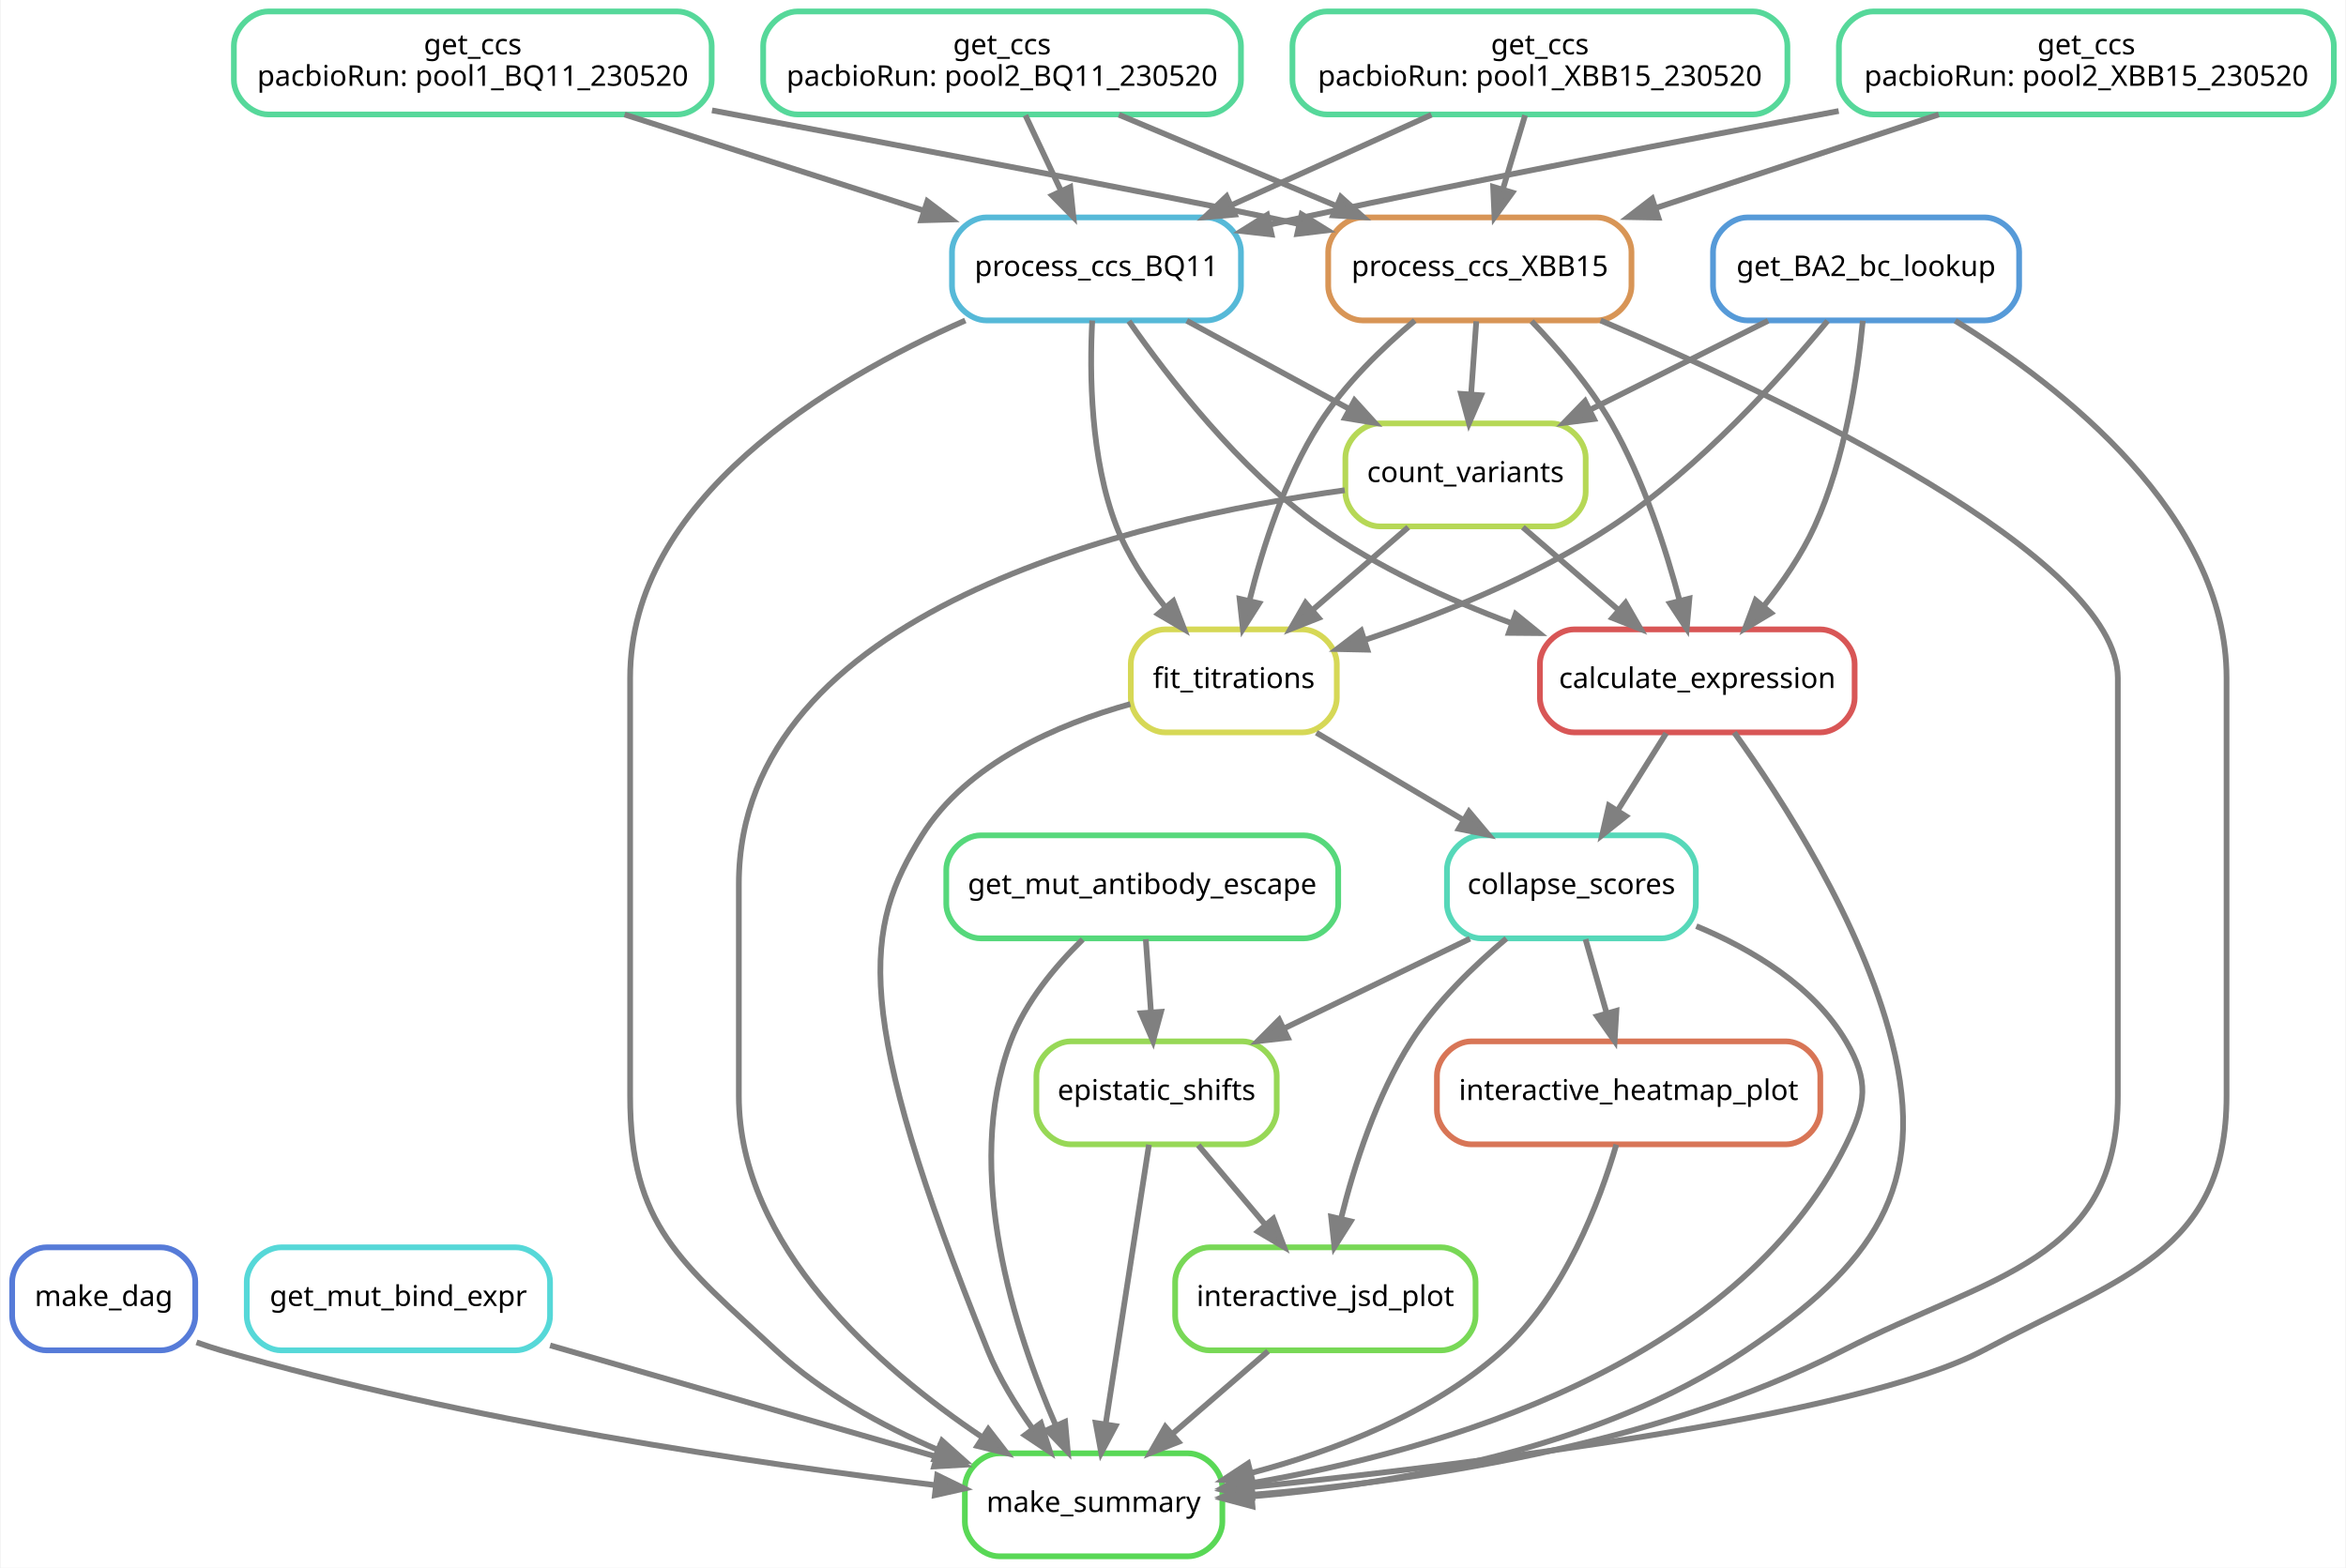
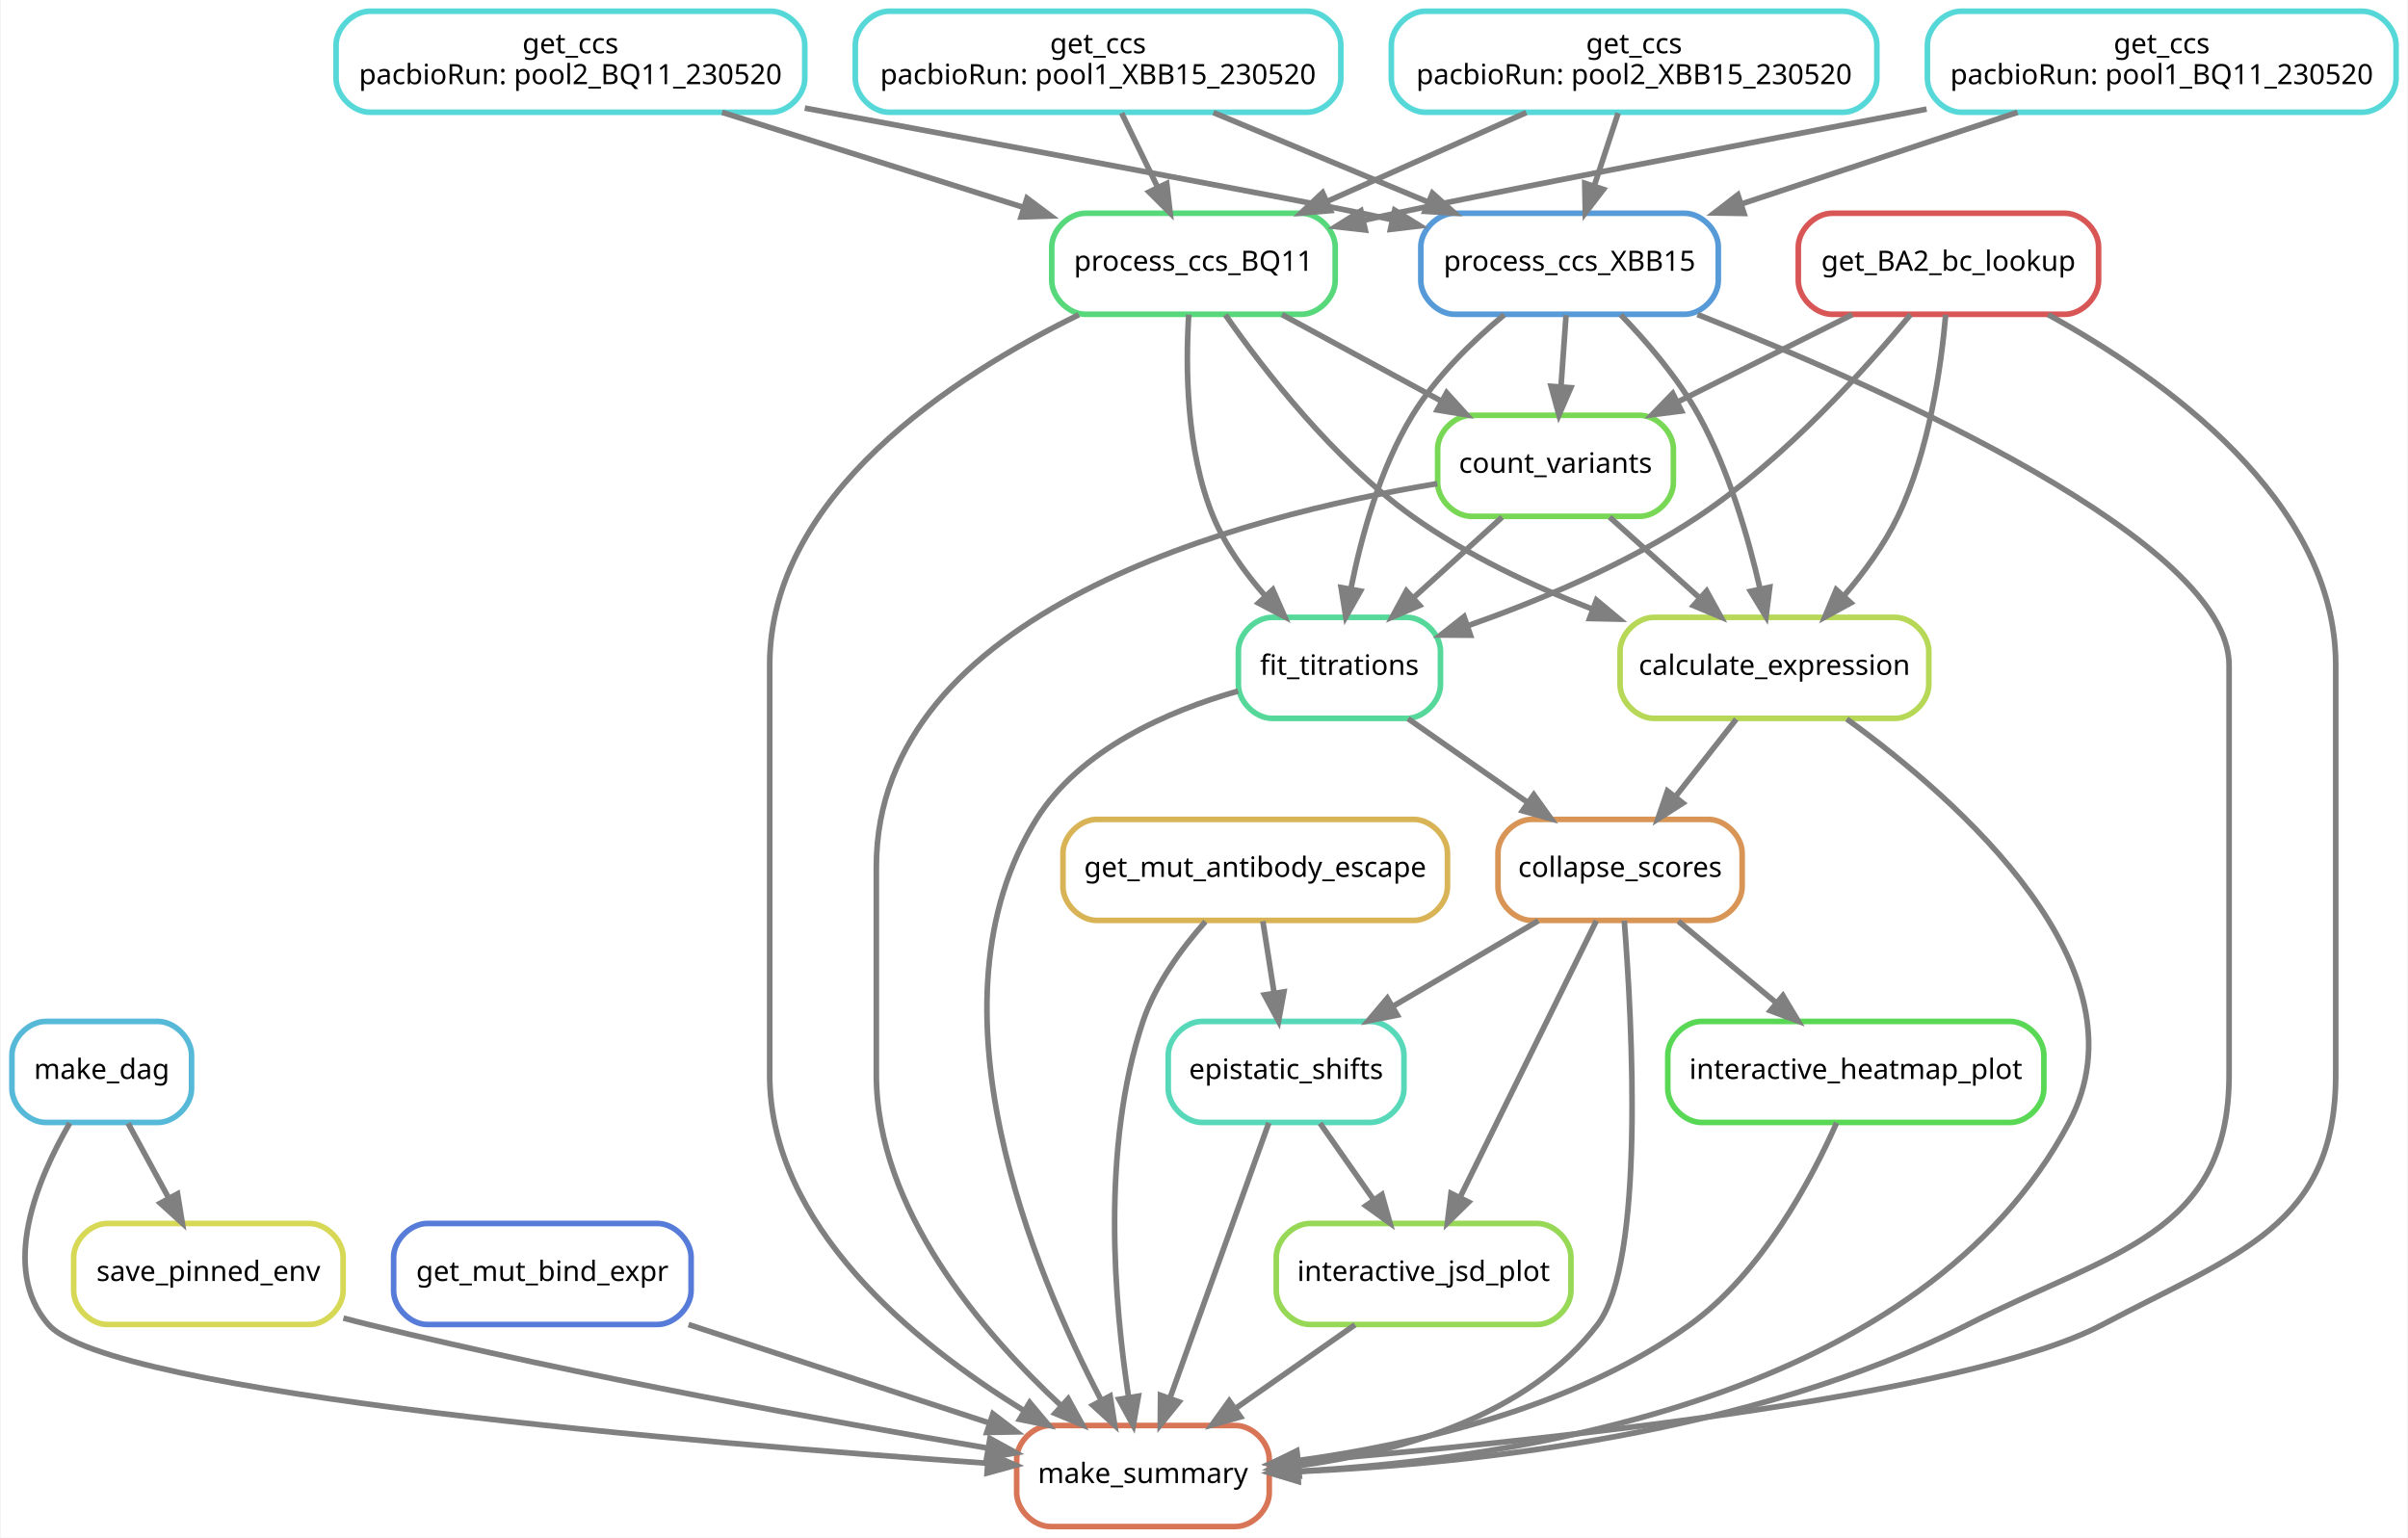
- <svg xmlns="http://www.w3.org/2000/svg" width="820pt" height="548pt" viewBox="0.00 0.00 819.50 548.00">
+ <svg xmlns="http://www.w3.org/2000/svg" width="858pt" height="548pt" viewBox="0.00 0.00 857.50 548.00">
  <g id="graph0" class="graph" transform="scale(1 1) rotate(0) translate(4 544)">
-     <polygon fill="white" stroke="transparent" points="-4,4 -4,-544 815.5,-544 815.5,4 -4,4" />
+     <polygon fill="white" stroke="transparent" points="-4,4 -4,-544 853.5,-544 853.5,4 -4,4" />
    <g id="node1" class="node">
-       <path fill="none" stroke="#59d856" stroke-width="2" d="M411,-36C411,-36 345,-36 345,-36 339,-36 333,-30 333,-24 333,-24 333,-12 333,-12 333,-6 339,0 345,0 345,0 411,0 411,0 417,0 423,-6 423,-12 423,-12 423,-24 423,-24 423,-30 417,-36 411,-36" />
-       <text text-anchor="middle" x="378" y="-15.5" font-family="sans" font-size="10.00">make_summary</text>
+       <path fill="none" stroke="#d87556" stroke-width="2" d="M436,-36C436,-36 370,-36 370,-36 364,-36 358,-30 358,-24 358,-24 358,-12 358,-12 358,-6 364,0 370,0 370,0 436,0 436,0 442,0 448,-6 448,-12 448,-12 448,-24 448,-24 448,-30 442,-36 436,-36" />
+       <text text-anchor="middle" x="403" y="-15.5" font-family="sans" font-size="10.00">make_summary</text>
    </g>
    <g id="node2" class="node">
-       <path fill="none" stroke="#567bd8" stroke-width="2" d="M52,-108C52,-108 12,-108 12,-108 6,-108 0,-102 0,-96 0,-96 0,-84 0,-84 0,-78 6,-72 12,-72 12,-72 52,-72 52,-72 58,-72 64,-78 64,-84 64,-84 64,-96 64,-96 64,-102 58,-108 52,-108" />
-       <text text-anchor="middle" x="32" y="-87.5" font-family="sans" font-size="10.00">make_dag</text>
+       <path fill="none" stroke="#56b9d8" stroke-width="2" d="M52,-180C52,-180 12,-180 12,-180 6,-180 0,-174 0,-168 0,-168 0,-156 0,-156 0,-150 6,-144 12,-144 12,-144 52,-144 52,-144 58,-144 64,-150 64,-156 64,-156 64,-168 64,-168 64,-174 58,-180 52,-180" />
+       <text text-anchor="middle" x="32" y="-159.5" font-family="sans" font-size="10.00">make_dag</text>
    </g>
    <g id="edge1" class="edge">
-       <path fill="none" stroke="grey" stroke-width="2" d="M64.44,-74.79C67.31,-73.77 70.19,-72.82 73,-72 158.38,-47.21 260.78,-32.33 322.55,-24.9" />
-       <polygon fill="grey" stroke="grey" stroke-width="2" points="323.33,-28.33 332.85,-23.68 322.51,-21.38 323.33,-28.33" />
+       <path fill="none" stroke="grey" stroke-width="2" d="M20.62,-143.77C9.18,-124.07 -4.46,-91.99 13,-72 34.67,-47.18 245.07,-29.68 347.51,-22.55" />
+       <polygon fill="grey" stroke="grey" stroke-width="2" points="347.93,-26.03 357.67,-21.85 347.45,-19.05 347.93,-26.03" />
    </g>
    <g id="node3" class="node">
-       <path fill="none" stroke="#56d8d8" stroke-width="2" d="M176,-108C176,-108 94,-108 94,-108 88,-108 82,-102 82,-96 82,-96 82,-84 82,-84 82,-78 88,-72 94,-72 94,-72 176,-72 176,-72 182,-72 188,-78 188,-84 188,-84 188,-96 188,-96 188,-102 182,-108 176,-108" />
-       <text text-anchor="middle" x="135" y="-87.5" font-family="sans" font-size="10.00">get_mut_bind_expr</text>
+       <path fill="none" stroke="#d6d856" stroke-width="2" d="M106,-108C106,-108 34,-108 34,-108 28,-108 22,-102 22,-96 22,-96 22,-84 22,-84 22,-78 28,-72 34,-72 34,-72 106,-72 106,-72 112,-72 118,-78 118,-84 118,-84 118,-96 118,-96 118,-102 112,-108 106,-108" />
+       <text text-anchor="middle" x="70" y="-87.5" font-family="sans" font-size="10.00">save_pinned_env</text>
+     </g>
+     <g id="edge15" class="edge">
+       <path fill="none" stroke="grey" stroke-width="2" d="M41.39,-143.7C45.76,-135.64 51.06,-125.89 55.9,-116.98" />
+       <polygon fill="grey" stroke="grey" stroke-width="2" points="59.02,-118.56 60.71,-108.1 52.87,-115.22 59.02,-118.56" />
    </g>
    <g id="edge2" class="edge">
-       <path fill="none" stroke="grey" stroke-width="2" d="M188.03,-73.72C228.02,-62.2 282.71,-46.45 323.14,-34.8" />
-       <polygon fill="grey" stroke="grey" stroke-width="2" points="324.2,-38.14 332.84,-32.01 322.26,-31.41 324.2,-38.14" />
+       <path fill="none" stroke="grey" stroke-width="2" d="M118.11,-74.28C121.11,-73.48 124.09,-72.71 127,-72 202.85,-53.46 291.73,-37.38 347.71,-27.94" />
+       <polygon fill="grey" stroke="grey" stroke-width="2" points="348.48,-31.36 357.76,-26.26 347.32,-24.46 348.48,-31.36" />
    </g>
    <g id="node4" class="node">
-       <path fill="none" stroke="#56d87b" stroke-width="2" d="M451.5,-252C451.5,-252 338.5,-252 338.5,-252 332.5,-252 326.5,-246 326.5,-240 326.5,-240 326.5,-228 326.5,-228 326.5,-222 332.5,-216 338.5,-216 338.5,-216 451.5,-216 451.5,-216 457.5,-216 463.5,-222 463.5,-228 463.5,-228 463.5,-240 463.5,-240 463.5,-246 457.5,-252 451.5,-252" />
-       <text text-anchor="middle" x="395" y="-231.5" font-family="sans" font-size="10.00">get_mut_antibody_escape</text>
+       <path fill="none" stroke="#567bd8" stroke-width="2" d="M230,-108C230,-108 148,-108 148,-108 142,-108 136,-102 136,-96 136,-96 136,-84 136,-84 136,-78 142,-72 148,-72 148,-72 230,-72 230,-72 236,-72 242,-78 242,-84 242,-84 242,-96 242,-96 242,-102 236,-108 230,-108" />
+       <text text-anchor="middle" x="189" y="-87.5" font-family="sans" font-size="10.00">get_mut_bind_expr</text>
    </g>
    <g id="edge3" class="edge">
-       <path fill="none" stroke="grey" stroke-width="2" d="M374.18,-215.62C364.54,-206.2 354.11,-193.7 349,-180 332.07,-134.67 350.52,-78.36 364.76,-45.77" />
-       <polygon fill="grey" stroke="grey" stroke-width="2" points="368.04,-47.01 368.99,-36.46 361.67,-44.11 368.04,-47.01" />
+       <path fill="none" stroke="grey" stroke-width="2" d="M241.08,-71.97C273.48,-61.37 315.1,-47.75 348.03,-36.98" />
+       <polygon fill="grey" stroke="grey" stroke-width="2" points="349.54,-40.17 357.95,-33.73 347.36,-33.52 349.54,-40.17" />
+     </g>
+     <g id="node5" class="node">
+       <path fill="none" stroke="#d8b456" stroke-width="2" d="M499.5,-252C499.5,-252 386.5,-252 386.5,-252 380.5,-252 374.5,-246 374.5,-240 374.5,-240 374.5,-228 374.5,-228 374.5,-222 380.5,-216 386.5,-216 386.5,-216 499.5,-216 499.5,-216 505.5,-216 511.5,-222 511.5,-228 511.5,-228 511.5,-240 511.5,-240 511.5,-246 505.5,-252 499.5,-252" />
+       <text text-anchor="middle" x="443" y="-231.5" font-family="sans" font-size="10.00">get_mut_antibody_escape</text>
+     </g>
+     <g id="edge4" class="edge">
+       <path fill="none" stroke="grey" stroke-width="2" d="M425.27,-215.6C416.76,-206 407.47,-193.34 403,-180 387.92,-135 392.85,-78.86 397.87,-46.16" />
+       <polygon fill="grey" stroke="grey" stroke-width="2" points="401.37,-46.46 399.55,-36.02 394.46,-45.31 401.37,-46.46" />
+     </g>
+     <g id="node17" class="node">
+       <path fill="none" stroke="#56d8b9" stroke-width="2" d="M484,-180C484,-180 424,-180 424,-180 418,-180 412,-174 412,-168 412,-168 412,-156 412,-156 412,-150 418,-144 424,-144 424,-144 484,-144 484,-144 490,-144 496,-150 496,-156 496,-156 496,-168 496,-168 496,-174 490,-180 484,-180" />
+       <text text-anchor="middle" x="454" y="-159.5" font-family="sans" font-size="10.00">epistatic_shifts</text>
+     </g>
+     <g id="edge38" class="edge">
+       <path fill="none" stroke="grey" stroke-width="2" d="M445.72,-215.7C446.93,-207.98 448.39,-198.71 449.74,-190.11" />
+       <polygon fill="grey" stroke="grey" stroke-width="2" points="453.22,-190.53 451.31,-180.1 446.3,-189.44 453.22,-190.53" />
+     </g>
+     <g id="node6" class="node">
+       <path fill="none" stroke="#569ad8" stroke-width="2" d="M596,-468C596,-468 514,-468 514,-468 508,-468 502,-462 502,-456 502,-456 502,-444 502,-444 502,-438 508,-432 514,-432 514,-432 596,-432 596,-432 602,-432 608,-438 608,-444 608,-444 608,-456 608,-456 608,-462 602,-468 596,-468" />
+       <text text-anchor="middle" x="555" y="-447.5" font-family="sans" font-size="10.00">process_ccs_XBB15</text>
+     </g>
+     <g id="edge5" class="edge">
+       <path fill="none" stroke="grey" stroke-width="2" d="M600.59,-431.92C668.93,-404.88 790,-350.8 790,-307 790,-307 790,-307 790,-161 790,-103.79 747.98,-97.96 697,-72 620.43,-33.02 519.84,-22.29 458.38,-19.58" />
+       <polygon fill="grey" stroke="grey" stroke-width="2" points="458.25,-16.07 448.12,-19.18 457.98,-23.07 458.25,-16.07" />
+     </g>
+     <g id="node13" class="node">
+       <path fill="none" stroke="#78d856" stroke-width="2" d="M580,-396C580,-396 520,-396 520,-396 514,-396 508,-390 508,-384 508,-384 508,-372 508,-372 508,-366 514,-360 520,-360 520,-360 580,-360 580,-360 586,-360 592,-366 592,-372 592,-372 592,-384 592,-384 592,-390 586,-396 580,-396" />
+       <text text-anchor="middle" x="550" y="-375.5" font-family="sans" font-size="10.00">count_variants</text>
+     </g>
+     <g id="edge26" class="edge">
+       <path fill="none" stroke="grey" stroke-width="2" d="M553.76,-431.7C553.21,-423.98 552.55,-414.71 551.94,-406.11" />
+       <polygon fill="grey" stroke="grey" stroke-width="2" points="555.43,-405.83 551.22,-396.1 548.44,-406.33 555.43,-405.83" />
+     </g>
+     <g id="node14" class="node">
+       <path fill="none" stroke="#56d89a" stroke-width="2" d="M497,-324C497,-324 449,-324 449,-324 443,-324 437,-318 437,-312 437,-312 437,-300 437,-300 437,-294 443,-288 449,-288 449,-288 497,-288 497,-288 503,-288 509,-294 509,-300 509,-300 509,-312 509,-312 509,-318 503,-324 497,-324" />
+       <text text-anchor="middle" x="473" y="-303.5" font-family="sans" font-size="10.00">fit_titrations</text>
+     </g>
+     <g id="edge29" class="edge">
+       <path fill="none" stroke="grey" stroke-width="2" d="M531.75,-431.86C520.42,-422.42 507.45,-409.82 499,-396 487.42,-377.05 480.77,-352.69 477.1,-334.24" />
+       <polygon fill="grey" stroke="grey" stroke-width="2" points="480.5,-333.37 475.27,-324.15 473.61,-334.62 480.5,-333.37" />
+     </g>
+     <g id="node15" class="node">
+       <path fill="none" stroke="#b6d856" stroke-width="2" d="M671,-324C671,-324 585,-324 585,-324 579,-324 573,-318 573,-312 573,-312 573,-300 573,-300 573,-294 579,-288 585,-288 585,-288 671,-288 671,-288 677,-288 683,-294 683,-300 683,-300 683,-312 683,-312 683,-318 677,-324 671,-324" />
+       <text text-anchor="middle" x="628" y="-303.5" font-family="sans" font-size="10.00">calculate_expression</text>
+     </g>
+     <g id="edge33" class="edge">
+       <path fill="none" stroke="grey" stroke-width="2" d="M573.25,-431.81C582.67,-422.07 593.69,-409.22 601,-396 611.7,-376.62 618.69,-352.48 622.86,-334.22" />
+       <polygon fill="grey" stroke="grey" stroke-width="2" points="626.33,-334.75 625.01,-324.24 619.49,-333.28 626.33,-334.75" />
+     </g>
+     <g id="node7" class="node">
+       <path fill="none" stroke="#56d8d8" stroke-width="2" d="M837.5,-540C837.5,-540 694.5,-540 694.5,-540 688.5,-540 682.5,-534 682.5,-528 682.5,-528 682.5,-516 682.5,-516 682.5,-510 688.5,-504 694.5,-504 694.5,-504 837.5,-504 837.5,-504 843.5,-504 849.5,-510 849.5,-516 849.5,-516 849.5,-528 849.5,-528 849.5,-534 843.5,-540 837.5,-540" />
+       <text text-anchor="middle" x="766" y="-525" font-family="sans" font-size="10.00">get_ccs</text>
+       <text text-anchor="middle" x="766" y="-514" font-family="sans" font-size="10.00">pacbioRun: pool1_BQ11_230520</text>
+     </g>
+     <g id="edge16" class="edge">
+       <path fill="none" stroke="grey" stroke-width="2" d="M714.65,-503.97C685.04,-494.14 647.63,-481.73 616.46,-471.39" />
+       <polygon fill="grey" stroke="grey" stroke-width="2" points="617.17,-467.94 606.58,-468.11 614.97,-474.58 617.17,-467.94" />
+     </g>
+     <g id="node11" class="node">
+       <path fill="none" stroke="#56d87b" stroke-width="2" d="M459.5,-468C459.5,-468 382.5,-468 382.5,-468 376.5,-468 370.5,-462 370.5,-456 370.5,-456 370.5,-444 370.5,-444 370.5,-438 376.5,-432 382.5,-432 382.5,-432 459.5,-432 459.5,-432 465.5,-432 471.5,-438 471.5,-444 471.5,-444 471.5,-456 471.5,-456 471.5,-462 465.5,-468 459.5,-468" />
+       <text text-anchor="middle" x="421" y="-447.5" font-family="sans" font-size="10.00">process_ccs_BQ11</text>
+     </g>
+     <g id="edge20" class="edge">
+       <path fill="none" stroke="grey" stroke-width="2" d="M682.22,-505.12C615.75,-492.44 528.34,-475.6 493,-468 489.33,-467.21 485.56,-466.38 481.76,-465.53" />
+       <polygon fill="grey" stroke="grey" stroke-width="2" points="482.21,-462.04 471.69,-463.24 480.66,-468.87 482.21,-462.04" />
+     </g>
+     <g id="node8" class="node">
+       <path fill="none" stroke="#56d8d8" stroke-width="2" d="M270.5,-540C270.5,-540 127.5,-540 127.5,-540 121.5,-540 115.5,-534 115.5,-528 115.5,-528 115.5,-516 115.5,-516 115.5,-510 121.5,-504 127.5,-504 127.5,-504 270.5,-504 270.5,-504 276.5,-504 282.5,-510 282.5,-516 282.5,-516 282.5,-528 282.5,-528 282.5,-534 276.5,-540 270.5,-540" />
+       <text text-anchor="middle" x="199" y="-525" font-family="sans" font-size="10.00">get_ccs</text>
+       <text text-anchor="middle" x="199" y="-514" font-family="sans" font-size="10.00">pacbioRun: pool2_BQ11_230520</text>
+     </g>
+     <g id="edge17" class="edge">
+       <path fill="none" stroke="grey" stroke-width="2" d="M282.51,-505.48C358.51,-491.33 461.71,-472.03 481,-468 484.56,-467.26 488.22,-466.47 491.91,-465.67" />
+       <polygon fill="grey" stroke="grey" stroke-width="2" points="492.69,-469.08 501.7,-463.51 491.18,-462.25 492.69,-469.08" />
+     </g>
+     <g id="edge21" class="edge">
+       <path fill="none" stroke="grey" stroke-width="2" d="M253.02,-503.97C285.5,-493.73 326.9,-480.67 360.47,-470.09" />
+       <polygon fill="grey" stroke="grey" stroke-width="2" points="361.69,-473.37 370.17,-467.03 359.58,-466.7 361.69,-473.37" />
+     </g>
+     <g id="node9" class="node">
+       <path fill="none" stroke="#56d8d8" stroke-width="2" d="M461.5,-540C461.5,-540 312.5,-540 312.5,-540 306.5,-540 300.5,-534 300.5,-528 300.5,-528 300.5,-516 300.5,-516 300.5,-510 306.5,-504 312.5,-504 312.5,-504 461.5,-504 461.5,-504 467.5,-504 473.5,-510 473.5,-516 473.5,-516 473.5,-528 473.5,-528 473.5,-534 467.5,-540 461.5,-540" />
+       <text text-anchor="middle" x="387" y="-525" font-family="sans" font-size="10.00">get_ccs</text>
+       <text text-anchor="middle" x="387" y="-514" font-family="sans" font-size="10.00">pacbioRun: pool1_XBB15_230520</text>
+     </g>
+     <g id="edge18" class="edge">
+       <path fill="none" stroke="grey" stroke-width="2" d="M428.1,-503.88C451.17,-494.26 480.14,-482.19 504.57,-472.01" />
+       <polygon fill="grey" stroke="grey" stroke-width="2" points="506.15,-475.15 514.04,-468.07 503.46,-468.68 506.15,-475.15" />
+     </g>
+     <g id="edge22" class="edge">
+       <path fill="none" stroke="grey" stroke-width="2" d="M395.4,-503.7C399.27,-495.73 403.95,-486.1 408.24,-477.26" />
+       <polygon fill="grey" stroke="grey" stroke-width="2" points="411.47,-478.63 412.69,-468.1 405.17,-475.57 411.47,-478.63" />
+     </g>
+     <g id="node10" class="node">
+       <path fill="none" stroke="#56d8d8" stroke-width="2" d="M652.5,-540C652.5,-540 503.5,-540 503.5,-540 497.5,-540 491.5,-534 491.5,-528 491.5,-528 491.5,-516 491.5,-516 491.5,-510 497.5,-504 503.5,-504 503.5,-504 652.5,-504 652.5,-504 658.5,-504 664.5,-510 664.5,-516 664.5,-516 664.5,-528 664.5,-528 664.5,-534 658.5,-540 652.5,-540" />
+       <text text-anchor="middle" x="578" y="-525" font-family="sans" font-size="10.00">get_ccs</text>
+       <text text-anchor="middle" x="578" y="-514" font-family="sans" font-size="10.00">pacbioRun: pool2_XBB15_230520</text>
+     </g>
+     <g id="edge19" class="edge">
+       <path fill="none" stroke="grey" stroke-width="2" d="M572.31,-503.7C569.75,-495.9 566.67,-486.51 563.82,-477.83" />
+       <polygon fill="grey" stroke="grey" stroke-width="2" points="567.07,-476.51 560.62,-468.1 560.42,-478.7 567.07,-476.51" />
+     </g>
+     <g id="edge23" class="edge">
+       <path fill="none" stroke="grey" stroke-width="2" d="M539.59,-503.88C518.13,-494.31 491.2,-482.3 468.43,-472.15" />
+       <polygon fill="grey" stroke="grey" stroke-width="2" points="469.84,-468.94 459.28,-468.07 466.99,-475.34 469.84,-468.94" />
+     </g>
+     <g id="edge6" class="edge">
+       <path fill="none" stroke="grey" stroke-width="2" d="M380.14,-431.82C335.42,-409.97 270,-367.64 270,-307 270,-307 270,-307 270,-161 270,-107.21 321.46,-65.4 360.36,-41.47" />
+       <polygon fill="grey" stroke="grey" stroke-width="2" points="362.64,-44.19 369.44,-36.07 359.06,-38.18 362.64,-44.19" />
+     </g>
+     <g id="edge25" class="edge">
+       <path fill="none" stroke="grey" stroke-width="2" d="M452.56,-431.88C469.66,-422.6 490.98,-411.03 509.32,-401.08" />
+       <polygon fill="grey" stroke="grey" stroke-width="2" points="511.2,-404.04 518.32,-396.19 507.86,-397.88 511.2,-404.04" />
+     </g>
+     <g id="edge28" class="edge">
+       <path fill="none" stroke="grey" stroke-width="2" d="M419.31,-431.88C418.16,-413.41 418.31,-383.5 428,-360 432.26,-349.68 439.31,-339.91 446.58,-331.62" />
+       <polygon fill="grey" stroke="grey" stroke-width="2" points="449.27,-333.87 453.53,-324.17 444.15,-329.09 449.27,-333.87" />
+     </g>
+     <g id="edge32" class="edge">
+       <path fill="none" stroke="grey" stroke-width="2" d="M432.36,-431.79C446.1,-412.13 470.92,-380.07 499,-360 518.3,-346.2 541.73,-335.2 563.3,-326.88" />
+       <polygon fill="grey" stroke="grey" stroke-width="2" points="564.59,-330.14 572.73,-323.36 562.14,-323.58 564.59,-330.14" />
+     </g>
+     <g id="node12" class="node">
+       <path fill="none" stroke="#d85656" stroke-width="2" d="M731.5,-468C731.5,-468 648.5,-468 648.5,-468 642.5,-468 636.5,-462 636.5,-456 636.5,-456 636.5,-444 636.5,-444 636.5,-438 642.5,-432 648.5,-432 648.5,-432 731.5,-432 731.5,-432 737.5,-432 743.5,-438 743.5,-444 743.5,-444 743.5,-456 743.5,-456 743.5,-462 737.5,-468 731.5,-468" />
+       <text text-anchor="middle" x="690" y="-447.5" font-family="sans" font-size="10.00">get_BA2_bc_lookup</text>
+     </g>
+     <g id="edge7" class="edge">
+       <path fill="none" stroke="grey" stroke-width="2" d="M725.54,-431.87C766.43,-409.39 828,-365.78 828,-307 828,-307 828,-307 828,-161 828,-106.91 792.8,-97.31 745,-72 696.32,-46.22 541.94,-30.18 458.23,-23.15" />
+       <polygon fill="grey" stroke="grey" stroke-width="2" points="458.39,-19.66 448.14,-22.32 457.82,-26.63 458.39,-19.66" />
+     </g>
+     <g id="edge24" class="edge">
+       <path fill="none" stroke="grey" stroke-width="2" d="M655.75,-431.88C636.94,-422.47 613.42,-410.71 593.33,-400.67" />
+       <polygon fill="grey" stroke="grey" stroke-width="2" points="594.89,-397.53 584.38,-396.19 591.76,-403.79 594.89,-397.53" />
+     </g>
+     <g id="edge27" class="edge">
+       <path fill="none" stroke="grey" stroke-width="2" d="M676.5,-431.91C660.32,-412.35 631.53,-380.39 601,-360 575.75,-343.13 544.28,-330.01 518.86,-321.05" />
+       <polygon fill="grey" stroke="grey" stroke-width="2" points="519.68,-317.63 509.08,-317.69 517.41,-324.25 519.68,-317.63" />
+     </g>
+     <g id="edge31" class="edge">
+       <path fill="none" stroke="grey" stroke-width="2" d="M689.02,-431.81C687.41,-413.29 683.16,-383.32 672,-360 667.15,-349.86 659.93,-340.03 652.74,-331.64" />
+       <polygon fill="grey" stroke="grey" stroke-width="2" points="655.22,-329.16 645.93,-324.07 650.02,-333.85 655.22,-329.16" />
+     </g>
+     <g id="edge8" class="edge">
+       <path fill="none" stroke="grey" stroke-width="2" d="M507.85,-371.65C438.51,-360.23 308,-326.58 308,-235 308,-235 308,-235 308,-161 308,-113.01 345.94,-68.96 373.87,-43.04" />
+       <polygon fill="grey" stroke="grey" stroke-width="2" points="376.35,-45.52 381.44,-36.22 371.67,-40.31 376.35,-45.52" />
+     </g>
+     <g id="edge30" class="edge">
+       <path fill="none" stroke="grey" stroke-width="2" d="M530.97,-359.7C521.46,-351.05 509.79,-340.45 499.43,-331.03" />
+       <polygon fill="grey" stroke="grey" stroke-width="2" points="501.57,-328.24 491.81,-324.1 496.86,-333.42 501.57,-328.24" />
+     </g>
+     <g id="edge34" class="edge">
+       <path fill="none" stroke="grey" stroke-width="2" d="M569.28,-359.7C578.92,-351.05 590.73,-340.45 601.23,-331.03" />
+       <polygon fill="grey" stroke="grey" stroke-width="2" points="603.84,-333.39 608.94,-324.1 599.16,-328.18 603.84,-333.39" />
+     </g>
+     <g id="edge9" class="edge">
+       <path fill="none" stroke="grey" stroke-width="2" d="M436.89,-297.73C411.98,-290.63 380.63,-277.08 365,-252 324.02,-186.24 364.29,-90.54 388.15,-44.98" />
+       <polygon fill="grey" stroke="grey" stroke-width="2" points="391.3,-46.51 392.96,-36.05 385.14,-43.19 391.3,-46.51" />
    </g>
    <g id="node16" class="node">
-       <path fill="none" stroke="#97d856" stroke-width="2" d="M430,-180C430,-180 370,-180 370,-180 364,-180 358,-174 358,-168 358,-168 358,-156 358,-156 358,-150 364,-144 370,-144 370,-144 430,-144 430,-144 436,-144 442,-150 442,-156 442,-156 442,-168 442,-168 442,-174 436,-180 430,-180" />
-       <text text-anchor="middle" x="400" y="-159.5" font-family="sans" font-size="10.00">epistatic_shifts</text>
+       <path fill="none" stroke="#d89556" stroke-width="2" d="M604.5,-252C604.5,-252 541.5,-252 541.5,-252 535.5,-252 529.5,-246 529.5,-240 529.5,-240 529.5,-228 529.5,-228 529.5,-222 535.5,-216 541.5,-216 541.5,-216 604.5,-216 604.5,-216 610.5,-216 616.5,-222 616.5,-228 616.5,-228 616.5,-240 616.5,-240 616.5,-246 610.5,-252 604.5,-252" />
+       <text text-anchor="middle" x="573" y="-231.5" font-family="sans" font-size="10.00">collapse_scores</text>
+     </g>
+     <g id="edge35" class="edge">
+       <path fill="none" stroke="grey" stroke-width="2" d="M497.46,-287.88C510.3,-278.89 526.2,-267.76 540.09,-258.03" />
+       <polygon fill="grey" stroke="grey" stroke-width="2" points="542.26,-260.79 548.44,-252.19 538.24,-255.06 542.26,-260.79" />
+     </g>
+     <g id="edge10" class="edge">
+       <path fill="none" stroke="grey" stroke-width="2" d="M653.77,-287.77C693.46,-258.99 762.05,-198.85 733,-144 681.2,-46.2 538.2,-24.18 458.49,-19.69" />
+       <polygon fill="grey" stroke="grey" stroke-width="2" points="458.31,-16.18 448.15,-19.19 457.97,-23.17 458.31,-16.18" />
    </g>
    <g id="edge36" class="edge">
-       <path fill="none" stroke="grey" stroke-width="2" d="M396.24,-215.7C396.79,-207.98 397.45,-198.71 398.06,-190.11" />
-       <polygon fill="grey" stroke="grey" stroke-width="2" points="401.56,-190.33 398.78,-180.1 394.57,-189.83 401.56,-190.33" />
-     </g>
-     <g id="node5" class="node">
-       <path fill="none" stroke="#d89556" stroke-width="2" d="M554,-468C554,-468 472,-468 472,-468 466,-468 460,-462 460,-456 460,-456 460,-444 460,-444 460,-438 466,-432 472,-432 472,-432 554,-432 554,-432 560,-432 566,-438 566,-444 566,-444 566,-456 566,-456 566,-462 560,-468 554,-468" />
-       <text text-anchor="middle" x="513" y="-447.5" font-family="sans" font-size="10.00">process_ccs_XBB15</text>
-     </g>
-     <g id="edge4" class="edge">
-       <path fill="none" stroke="grey" stroke-width="2" d="M555.21,-431.98C619.86,-404.56 736,-349.4 736,-307 736,-307 736,-307 736,-161 736,-102.82 691.78,-98.54 640,-72 574.04,-38.2 488.41,-25.94 433.32,-21.51" />
-       <polygon fill="grey" stroke="grey" stroke-width="2" points="433.3,-18 423.07,-20.74 432.78,-24.98 433.3,-18" />
-     </g>
-     <g id="node12" class="node">
-       <path fill="none" stroke="#b6d856" stroke-width="2" d="M538,-396C538,-396 478,-396 478,-396 472,-396 466,-390 466,-384 466,-384 466,-372 466,-372 466,-366 472,-360 478,-360 478,-360 538,-360 538,-360 544,-360 550,-366 550,-372 550,-372 550,-384 550,-384 550,-390 544,-396 538,-396" />
-       <text text-anchor="middle" x="508" y="-375.5" font-family="sans" font-size="10.00">count_variants</text>
-     </g>
-     <g id="edge24" class="edge">
-       <path fill="none" stroke="grey" stroke-width="2" d="M511.76,-431.7C511.21,-423.98 510.55,-414.71 509.94,-406.11" />
-       <polygon fill="grey" stroke="grey" stroke-width="2" points="513.43,-405.83 509.22,-396.1 506.44,-406.33 513.43,-405.83" />
-     </g>
-     <g id="node13" class="node">
-       <path fill="none" stroke="#d6d856" stroke-width="2" d="M451,-324C451,-324 403,-324 403,-324 397,-324 391,-318 391,-312 391,-312 391,-300 391,-300 391,-294 397,-288 403,-288 403,-288 451,-288 451,-288 457,-288 463,-294 463,-300 463,-300 463,-312 463,-312 463,-318 457,-324 451,-324" />
-       <text text-anchor="middle" x="427" y="-303.5" font-family="sans" font-size="10.00">fit_titrations</text>
-     </g>
-     <g id="edge27" class="edge">
-       <path fill="none" stroke="grey" stroke-width="2" d="M490.27,-431.95C478.93,-422.44 465.8,-409.76 457,-396 444.83,-376.96 437.04,-352.46 432.46,-333.98" />
-       <polygon fill="grey" stroke="grey" stroke-width="2" points="435.85,-333.1 430.18,-324.15 429.03,-334.68 435.85,-333.1" />
-     </g>
-     <g id="node14" class="node">
-       <path fill="none" stroke="#d85656" stroke-width="2" d="M632,-324C632,-324 546,-324 546,-324 540,-324 534,-318 534,-312 534,-312 534,-300 534,-300 534,-294 540,-288 546,-288 546,-288 632,-288 632,-288 638,-288 644,-294 644,-300 644,-300 644,-312 644,-312 644,-318 638,-324 632,-324" />
-       <text text-anchor="middle" x="589" y="-303.5" font-family="sans" font-size="10.00">calculate_expression</text>
-     </g>
-     <g id="edge31" class="edge">
-       <path fill="none" stroke="grey" stroke-width="2" d="M531.09,-431.72C540.47,-421.96 551.49,-409.11 559,-396 570.16,-376.51 577.99,-352.23 582.85,-333.95" />
-       <polygon fill="grey" stroke="grey" stroke-width="2" points="586.25,-334.78 585.31,-324.23 579.47,-333.07 586.25,-334.78" />
-     </g>
-     <g id="node6" class="node">
-       <path fill="none" stroke="#56d89a" stroke-width="2" d="M232.5,-540C232.5,-540 89.5,-540 89.5,-540 83.5,-540 77.5,-534 77.5,-528 77.5,-528 77.5,-516 77.5,-516 77.5,-510 83.5,-504 89.5,-504 89.5,-504 232.5,-504 232.5,-504 238.5,-504 244.5,-510 244.5,-516 244.5,-516 244.5,-528 244.5,-528 244.5,-534 238.5,-540 232.5,-540" />
-       <text text-anchor="middle" x="161" y="-525" font-family="sans" font-size="10.00">get_ccs</text>
-       <text text-anchor="middle" x="161" y="-514" font-family="sans" font-size="10.00">pacbioRun: pool1_BQ11_230520</text>
+       <path fill="none" stroke="grey" stroke-width="2" d="M614.4,-287.7C607.88,-279.39 599.93,-269.28 592.75,-260.14" />
+       <polygon fill="grey" stroke="grey" stroke-width="2" points="595.37,-257.81 586.44,-252.1 589.87,-262.13 595.37,-257.81" />
+     </g>
+     <g id="edge11" class="edge">
+       <path fill="none" stroke="grey" stroke-width="2" d="M574.5,-215.9C577.36,-179.14 581.9,-94.13 565,-72 540.13,-39.43 494.76,-26.59 458.35,-21.66" />
+       <polygon fill="grey" stroke="grey" stroke-width="2" points="458.69,-18.18 448.34,-20.47 457.86,-25.13 458.69,-18.18" />
+     </g>
+     <g id="edge37" class="edge">
+       <path fill="none" stroke="grey" stroke-width="2" d="M543.89,-215.88C528.33,-206.72 508.98,-195.34 492.22,-185.48" />
+       <polygon fill="grey" stroke="grey" stroke-width="2" points="493.62,-182.24 483.22,-180.19 490.07,-188.28 493.62,-182.24" />
+     </g>
+     <g id="node18" class="node">
+       <path fill="none" stroke="#97d856" stroke-width="2" d="M543.5,-108C543.5,-108 462.5,-108 462.5,-108 456.5,-108 450.5,-102 450.5,-96 450.5,-96 450.5,-84 450.5,-84 450.5,-78 456.5,-72 462.5,-72 462.5,-72 543.5,-72 543.5,-72 549.5,-72 555.5,-78 555.5,-84 555.5,-84 555.5,-96 555.5,-96 555.5,-102 549.5,-108 543.5,-108" />
+       <text text-anchor="middle" x="503" y="-87.5" font-family="sans" font-size="10.00">interactive_jsd_plot</text>
+     </g>
+     <g id="edge39" class="edge">
+       <path fill="none" stroke="grey" stroke-width="2" d="M564.56,-215.87C552.47,-191.35 530.13,-146.03 515.94,-117.26" />
+       <polygon fill="grey" stroke="grey" stroke-width="2" points="519.03,-115.61 511.47,-108.19 512.76,-118.71 519.03,-115.61" />
+     </g>
+     <g id="node19" class="node">
+       <path fill="none" stroke="#59d856" stroke-width="2" d="M712,-180C712,-180 602,-180 602,-180 596,-180 590,-174 590,-168 590,-168 590,-156 590,-156 590,-150 596,-144 602,-144 602,-144 712,-144 712,-144 718,-144 724,-150 724,-156 724,-156 724,-168 724,-168 724,-174 718,-180 712,-180" />
+       <text text-anchor="middle" x="657" y="-159.5" font-family="sans" font-size="10.00">interactive_heatmap_plot</text>
+     </g>
+     <g id="edge41" class="edge">
+       <path fill="none" stroke="grey" stroke-width="2" d="M593.76,-215.7C604.24,-206.97 617.11,-196.24 628.5,-186.75" />
+       <polygon fill="grey" stroke="grey" stroke-width="2" points="631.03,-189.19 636.47,-180.1 626.55,-183.82 631.03,-189.19" />
+     </g>
+     <g id="edge12" class="edge">
+       <path fill="none" stroke="grey" stroke-width="2" d="M447.85,-143.87C439.08,-119.46 422.91,-74.43 412.57,-45.64" />
+       <polygon fill="grey" stroke="grey" stroke-width="2" points="415.85,-44.42 409.17,-36.19 409.26,-46.78 415.85,-44.42" />
+     </g>
+     <g id="edge40" class="edge">
+       <path fill="none" stroke="grey" stroke-width="2" d="M466.11,-143.7C471.87,-135.47 478.86,-125.48 485.21,-116.42" />
+       <polygon fill="grey" stroke="grey" stroke-width="2" points="488.16,-118.3 491.03,-108.1 482.42,-114.29 488.16,-118.3" />
+     </g>
+     <g id="edge13" class="edge">
+       <path fill="none" stroke="grey" stroke-width="2" d="M478.54,-71.88C465.7,-62.89 449.8,-51.76 435.91,-42.03" />
+       <polygon fill="grey" stroke="grey" stroke-width="2" points="437.76,-39.06 427.56,-36.19 433.74,-44.79 437.76,-39.06" />
    </g>
    <g id="edge14" class="edge">
-       <path fill="none" stroke="grey" stroke-width="2" d="M244.62,-505.42C312.5,-492.7 402.7,-475.63 439,-468 442.56,-467.25 446.22,-466.47 449.91,-465.66" />
-       <polygon fill="grey" stroke="grey" stroke-width="2" points="450.69,-469.07 459.7,-463.5 449.18,-462.24 450.69,-469.07" />
-     </g>
-     <g id="node10" class="node">
-       <path fill="none" stroke="#56b9d8" stroke-width="2" d="M417.5,-468C417.5,-468 340.5,-468 340.5,-468 334.5,-468 328.5,-462 328.5,-456 328.5,-456 328.5,-444 328.5,-444 328.5,-438 334.5,-432 340.5,-432 340.5,-432 417.5,-432 417.5,-432 423.5,-432 429.5,-438 429.5,-444 429.5,-444 429.5,-456 429.5,-456 429.5,-462 423.5,-468 417.5,-468" />
-       <text text-anchor="middle" x="379" y="-447.5" font-family="sans" font-size="10.00">process_ccs_BQ11</text>
-     </g>
-     <g id="edge18" class="edge">
-       <path fill="none" stroke="grey" stroke-width="2" d="M214.05,-503.97C245.57,-493.84 285.66,-480.97 318.43,-470.45" />
-       <polygon fill="grey" stroke="grey" stroke-width="2" points="319.89,-473.66 328.34,-467.27 317.75,-466.99 319.89,-473.66" />
-     </g>
-     <g id="node7" class="node">
-       <path fill="none" stroke="#56d89a" stroke-width="2" d="M417.5,-540C417.5,-540 274.5,-540 274.5,-540 268.5,-540 262.5,-534 262.5,-528 262.5,-528 262.5,-516 262.5,-516 262.5,-510 268.5,-504 274.5,-504 274.5,-504 417.5,-504 417.5,-504 423.5,-504 429.5,-510 429.5,-516 429.5,-516 429.5,-528 429.5,-528 429.5,-534 423.5,-540 417.5,-540" />
-       <text text-anchor="middle" x="346" y="-525" font-family="sans" font-size="10.00">get_ccs</text>
-       <text text-anchor="middle" x="346" y="-514" font-family="sans" font-size="10.00">pacbioRun: pool2_BQ11_230520</text>
-     </g>
-     <g id="edge15" class="edge">
-       <path fill="none" stroke="grey" stroke-width="2" d="M386.85,-503.88C409.78,-494.26 438.58,-482.19 462.87,-472.01" />
-       <polygon fill="grey" stroke="grey" stroke-width="2" points="464.41,-475.16 472.28,-468.07 461.7,-468.71 464.41,-475.16" />
-     </g>
-     <g id="edge19" class="edge">
-       <path fill="none" stroke="grey" stroke-width="2" d="M354.16,-503.7C357.91,-495.73 362.45,-486.1 366.62,-477.26" />
-       <polygon fill="grey" stroke="grey" stroke-width="2" points="369.84,-478.64 370.94,-468.1 363.51,-475.66 369.84,-478.64" />
-     </g>
-     <g id="node8" class="node">
-       <path fill="none" stroke="#56d89a" stroke-width="2" d="M608.5,-540C608.5,-540 459.5,-540 459.5,-540 453.5,-540 447.5,-534 447.5,-528 447.5,-528 447.5,-516 447.5,-516 447.5,-510 453.5,-504 459.5,-504 459.5,-504 608.5,-504 608.5,-504 614.5,-504 620.5,-510 620.5,-516 620.5,-516 620.5,-528 620.5,-528 620.5,-534 614.5,-540 608.5,-540" />
-       <text text-anchor="middle" x="534" y="-525" font-family="sans" font-size="10.00">get_ccs</text>
-       <text text-anchor="middle" x="534" y="-514" font-family="sans" font-size="10.00">pacbioRun: pool1_XBB15_230520</text>
-     </g>
-     <g id="edge16" class="edge">
-       <path fill="none" stroke="grey" stroke-width="2" d="M528.81,-503.7C526.47,-495.9 523.65,-486.51 521.05,-477.83" />
-       <polygon fill="grey" stroke="grey" stroke-width="2" points="524.36,-476.68 518.13,-468.1 517.65,-478.69 524.36,-476.68" />
-     </g>
-     <g id="edge20" class="edge">
-       <path fill="none" stroke="grey" stroke-width="2" d="M496.08,-503.88C474.99,-494.35 448.54,-482.41 426.13,-472.28" />
-       <polygon fill="grey" stroke="grey" stroke-width="2" points="427.35,-468.99 416.79,-468.07 424.47,-475.37 427.35,-468.99" />
-     </g>
-     <g id="node9" class="node">
-       <path fill="none" stroke="#56d89a" stroke-width="2" d="M799.5,-540C799.5,-540 650.5,-540 650.5,-540 644.5,-540 638.5,-534 638.5,-528 638.5,-528 638.5,-516 638.5,-516 638.5,-510 644.5,-504 650.5,-504 650.5,-504 799.5,-504 799.5,-504 805.5,-504 811.5,-510 811.5,-516 811.5,-516 811.5,-528 811.5,-528 811.5,-534 805.5,-540 799.5,-540" />
-       <text text-anchor="middle" x="725" y="-525" font-family="sans" font-size="10.00">get_ccs</text>
-       <text text-anchor="middle" x="725" y="-514" font-family="sans" font-size="10.00">pacbioRun: pool2_XBB15_230520</text>
-     </g>
-     <g id="edge17" class="edge">
-       <path fill="none" stroke="grey" stroke-width="2" d="M673.41,-503.97C643.53,-494.1 605.74,-481.62 574.34,-471.25" />
-       <polygon fill="grey" stroke="grey" stroke-width="2" points="575.41,-467.92 564.82,-468.11 573.22,-474.57 575.41,-467.92" />
-     </g>
-     <g id="edge21" class="edge">
-       <path fill="none" stroke="grey" stroke-width="2" d="M638.43,-505.19C584.42,-495.1 513.53,-481.42 451,-468 447.33,-467.21 443.56,-466.38 439.76,-465.53" />
-       <polygon fill="grey" stroke="grey" stroke-width="2" points="440.21,-462.04 429.68,-463.24 438.66,-468.87 440.21,-462.04" />
-     </g>
-     <g id="edge5" class="edge">
-       <path fill="none" stroke="grey" stroke-width="2" d="M333.16,-431.98C284.95,-410.76 216,-369.49 216,-307 216,-307 216,-307 216,-161 216,-115.41 233.58,-103.01 267,-72 283.08,-57.08 304.12,-45.61 323.55,-37.21" />
-       <polygon fill="grey" stroke="grey" stroke-width="2" points="325.03,-40.39 332.94,-33.33 322.36,-33.92 325.03,-40.39" />
-     </g>
-     <g id="edge23" class="edge">
-       <path fill="none" stroke="grey" stroke-width="2" d="M410.56,-431.88C427.66,-422.6 448.98,-411.03 467.32,-401.08" />
-       <polygon fill="grey" stroke="grey" stroke-width="2" points="469.2,-404.04 476.32,-396.19 465.86,-397.88 469.2,-404.04" />
-     </g>
-     <g id="edge26" class="edge">
-       <path fill="none" stroke="grey" stroke-width="2" d="M377.52,-431.97C376.55,-413.57 376.84,-383.71 386,-360 389.9,-349.91 396.37,-340.15 403.04,-331.82" />
-       <polygon fill="grey" stroke="grey" stroke-width="2" points="405.87,-333.89 409.68,-324.01 400.54,-329.36 405.87,-333.89" />
-     </g>
-     <g id="edge30" class="edge">
-       <path fill="none" stroke="grey" stroke-width="2" d="M390.33,-431.75C404.05,-412.05 428.84,-379.96 457,-360 477.19,-345.7 501.79,-334.47 524.26,-326.1" />
-       <polygon fill="grey" stroke="grey" stroke-width="2" points="525.52,-329.37 533.74,-322.69 523.15,-322.78 525.52,-329.37" />
-     </g>
-     <g id="node11" class="node">
-       <path fill="none" stroke="#569ad8" stroke-width="2" d="M689.5,-468C689.5,-468 606.5,-468 606.5,-468 600.5,-468 594.5,-462 594.5,-456 594.5,-456 594.5,-444 594.5,-444 594.5,-438 600.5,-432 606.5,-432 606.5,-432 689.5,-432 689.5,-432 695.5,-432 701.5,-438 701.5,-444 701.5,-444 701.5,-456 701.5,-456 701.5,-462 695.5,-468 689.5,-468" />
-       <text text-anchor="middle" x="648" y="-447.5" font-family="sans" font-size="10.00">get_BA2_bc_lookup</text>
-     </g>
-     <g id="edge6" class="edge">
-       <path fill="none" stroke="grey" stroke-width="2" d="M679.15,-431.88C716.46,-408.82 774,-364.02 774,-307 774,-307 774,-307 774,-161 774,-106.3 737.3,-97.67 689,-72 645.61,-48.93 510.24,-32.16 433.16,-24.2" />
-       <polygon fill="grey" stroke="grey" stroke-width="2" points="433.45,-20.71 423.15,-23.18 432.74,-27.67 433.45,-20.71" />
-     </g>
-     <g id="edge22" class="edge">
-       <path fill="none" stroke="grey" stroke-width="2" d="M613.75,-431.88C594.94,-422.47 571.42,-410.71 551.33,-400.67" />
-       <polygon fill="grey" stroke="grey" stroke-width="2" points="552.89,-397.53 542.38,-396.19 549.76,-403.79 552.89,-397.53" />
-     </g>
-     <g id="edge25" class="edge">
-       <path fill="none" stroke="grey" stroke-width="2" d="M634.54,-431.85C618.39,-412.24 589.63,-380.23 559,-360 532.5,-342.5 499.33,-329.21 472.86,-320.32" />
-       <polygon fill="grey" stroke="grey" stroke-width="2" points="473.67,-316.9 463.08,-317.12 471.5,-323.55 473.67,-316.9" />
-     </g>
-     <g id="edge29" class="edge">
-       <path fill="none" stroke="grey" stroke-width="2" d="M646.86,-431.89C645.12,-413.42 640.75,-383.51 630,-360 625.5,-350.16 618.86,-340.48 612.23,-332.13" />
-       <polygon fill="grey" stroke="grey" stroke-width="2" points="614.77,-329.72 605.67,-324.28 609.39,-334.2 614.77,-329.72" />
-     </g>
-     <g id="edge7" class="edge">
-       <path fill="none" stroke="grey" stroke-width="2" d="M465.77,-372.65C393.55,-362.63 254,-330.86 254,-235 254,-235 254,-235 254,-161 254,-108.43 302.82,-65.93 339.19,-41.55" />
-       <polygon fill="grey" stroke="grey" stroke-width="2" points="341.19,-44.43 347.67,-36.04 337.37,-38.56 341.19,-44.43" />
-     </g>
-     <g id="edge28" class="edge">
-       <path fill="none" stroke="grey" stroke-width="2" d="M487.98,-359.7C477.87,-350.97 465.46,-340.24 454.48,-330.75" />
-       <polygon fill="grey" stroke="grey" stroke-width="2" points="456.65,-327.99 446.79,-324.1 452.07,-333.29 456.65,-327.99" />
-     </g>
-     <g id="edge32" class="edge">
-       <path fill="none" stroke="grey" stroke-width="2" d="M528.02,-359.7C538.13,-350.97 550.54,-340.24 561.52,-330.75" />
-       <polygon fill="grey" stroke="grey" stroke-width="2" points="563.93,-333.29 569.21,-324.1 559.35,-327.99 563.93,-333.29" />
-     </g>
-     <g id="edge8" class="edge">
-       <path fill="none" stroke="grey" stroke-width="2" d="M390.83,-297.9C365.65,-290.87 333.85,-277.33 318,-252 297.92,-219.91 292.86,-191.18 341,-72 344.87,-62.42 350.74,-52.88 356.67,-44.59" />
-       <polygon fill="grey" stroke="grey" stroke-width="2" points="359.58,-46.55 362.79,-36.45 353.98,-42.34 359.58,-46.55" />
-     </g>
-     <g id="node15" class="node">
-       <path fill="none" stroke="#56d8b9" stroke-width="2" d="M576.5,-252C576.5,-252 513.5,-252 513.5,-252 507.5,-252 501.5,-246 501.5,-240 501.5,-240 501.5,-228 501.5,-228 501.5,-222 507.5,-216 513.5,-216 513.5,-216 576.5,-216 576.5,-216 582.5,-216 588.5,-222 588.5,-228 588.5,-228 588.5,-240 588.5,-240 588.5,-246 582.5,-252 576.5,-252" />
-       <text text-anchor="middle" x="545" y="-231.5" font-family="sans" font-size="10.00">collapse_scores</text>
-     </g>
-     <g id="edge33" class="edge">
-       <path fill="none" stroke="grey" stroke-width="2" d="M455.87,-287.88C471.29,-278.72 490.48,-267.34 507.1,-257.48" />
-       <polygon fill="grey" stroke="grey" stroke-width="2" points="509.21,-260.3 516.02,-252.19 505.64,-254.28 509.21,-260.3" />
-     </g>
-     <g id="edge9" class="edge">
-       <path fill="none" stroke="grey" stroke-width="2" d="M601.91,-287.96C618.48,-264.93 646.34,-221.9 657,-180 670.09,-128.56 650.07,-101.6 606,-72 554.19,-37.2 482.49,-25.08 433.41,-20.95" />
-       <polygon fill="grey" stroke="grey" stroke-width="2" points="433.53,-17.45 423.29,-20.19 433,-24.43 433.53,-17.45" />
-     </g>
-     <g id="edge34" class="edge">
-       <path fill="none" stroke="grey" stroke-width="2" d="M578.12,-287.7C573.01,-279.56 566.8,-269.69 561.16,-260.7" />
-       <polygon fill="grey" stroke="grey" stroke-width="2" points="564.04,-258.71 555.75,-252.1 558.11,-262.43 564.04,-258.71" />
-     </g>
-     <g id="edge10" class="edge">
-       <path fill="none" stroke="grey" stroke-width="2" d="M588.66,-220.27C608.29,-212.12 629.58,-199.35 641,-180 649.13,-166.22 648.08,-158.35 641,-144 602.76,-66.55 498.41,-36.8 433.23,-25.58" />
-       <polygon fill="grey" stroke="grey" stroke-width="2" points="433.56,-22.09 423.12,-23.93 432.43,-29 433.56,-22.09" />
-     </g>
-     <g id="edge35" class="edge">
-       <path fill="none" stroke="grey" stroke-width="2" d="M509.53,-215.88C489.88,-206.39 465.28,-194.51 444.37,-184.42" />
-       <polygon fill="grey" stroke="grey" stroke-width="2" points="445.88,-181.26 435.36,-180.07 442.84,-187.57 445.88,-181.26" />
-     </g>
-     <g id="node17" class="node">
-       <path fill="none" stroke="#78d856" stroke-width="2" d="M499.5,-108C499.5,-108 418.5,-108 418.5,-108 412.5,-108 406.5,-102 406.5,-96 406.5,-96 406.5,-84 406.5,-84 406.5,-78 412.5,-72 418.5,-72 418.5,-72 499.5,-72 499.5,-72 505.5,-72 511.5,-78 511.5,-84 511.5,-84 511.5,-96 511.5,-96 511.5,-102 505.5,-108 499.5,-108" />
-       <text text-anchor="middle" x="459" y="-87.5" font-family="sans" font-size="10.00">interactive_jsd_plot</text>
-     </g>
-     <g id="edge37" class="edge">
-       <path fill="none" stroke="grey" stroke-width="2" d="M522.27,-215.95C510.93,-206.44 497.8,-193.76 489,-180 476.83,-160.96 469.04,-136.46 464.46,-117.98" />
-       <polygon fill="grey" stroke="grey" stroke-width="2" points="467.85,-117.1 462.18,-108.15 461.03,-118.68 467.85,-117.1" />
-     </g>
-     <g id="node18" class="node">
-       <path fill="none" stroke="#d87556" stroke-width="2" d="M620,-180C620,-180 510,-180 510,-180 504,-180 498,-174 498,-168 498,-168 498,-156 498,-156 498,-150 504,-144 510,-144 510,-144 620,-144 620,-144 626,-144 632,-150 632,-156 632,-156 632,-168 632,-168 632,-174 626,-180 620,-180" />
-       <text text-anchor="middle" x="565" y="-159.5" font-family="sans" font-size="10.00">interactive_heatmap_plot</text>
-     </g>
-     <g id="edge39" class="edge">
-       <path fill="none" stroke="grey" stroke-width="2" d="M549.94,-215.7C552.17,-207.9 554.85,-198.51 557.33,-189.83" />
-       <polygon fill="grey" stroke="grey" stroke-width="2" points="560.73,-190.68 560.11,-180.1 554,-188.76 560.73,-190.68" />
-     </g>
-     <g id="edge11" class="edge">
-       <path fill="none" stroke="grey" stroke-width="2" d="M397.35,-143.87C393.6,-119.67 386.71,-75.21 382.24,-46.39" />
-       <polygon fill="grey" stroke="grey" stroke-width="2" points="385.65,-45.54 380.66,-36.19 378.74,-46.61 385.65,-45.54" />
-     </g>
-     <g id="edge38" class="edge">
-       <path fill="none" stroke="grey" stroke-width="2" d="M414.58,-143.7C421.66,-135.3 430.28,-125.07 438.05,-115.86" />
-       <polygon fill="grey" stroke="grey" stroke-width="2" points="440.81,-118.01 444.58,-108.1 435.46,-113.49 440.81,-118.01" />
-     </g>
-     <g id="edge12" class="edge">
-       <path fill="none" stroke="grey" stroke-width="2" d="M438.98,-71.7C428.87,-62.97 416.46,-52.24 405.48,-42.75" />
-       <polygon fill="grey" stroke="grey" stroke-width="2" points="407.65,-39.99 397.79,-36.1 403.07,-45.29 407.65,-39.99" />
-     </g>
-     <g id="edge13" class="edge">
-       <path fill="none" stroke="grey" stroke-width="2" d="M560.71,-143.91C554.89,-124.04 542.64,-91.5 521,-72 496.54,-49.97 462.11,-36.83 433.16,-29.15" />
-       <polygon fill="grey" stroke="grey" stroke-width="2" points="433.72,-25.69 423.17,-26.66 432.02,-32.48 433.72,-25.69" />
+       <path fill="none" stroke="grey" stroke-width="2" d="M650.15,-143.86C641.18,-123.64 623.55,-90.45 598,-72 556.88,-42.31 500.01,-29.25 458.29,-23.51" />
+       <polygon fill="grey" stroke="grey" stroke-width="2" points="458.66,-20.02 448.3,-22.23 457.78,-26.97 458.66,-20.02" />
    </g>
  </g>
</svg>
